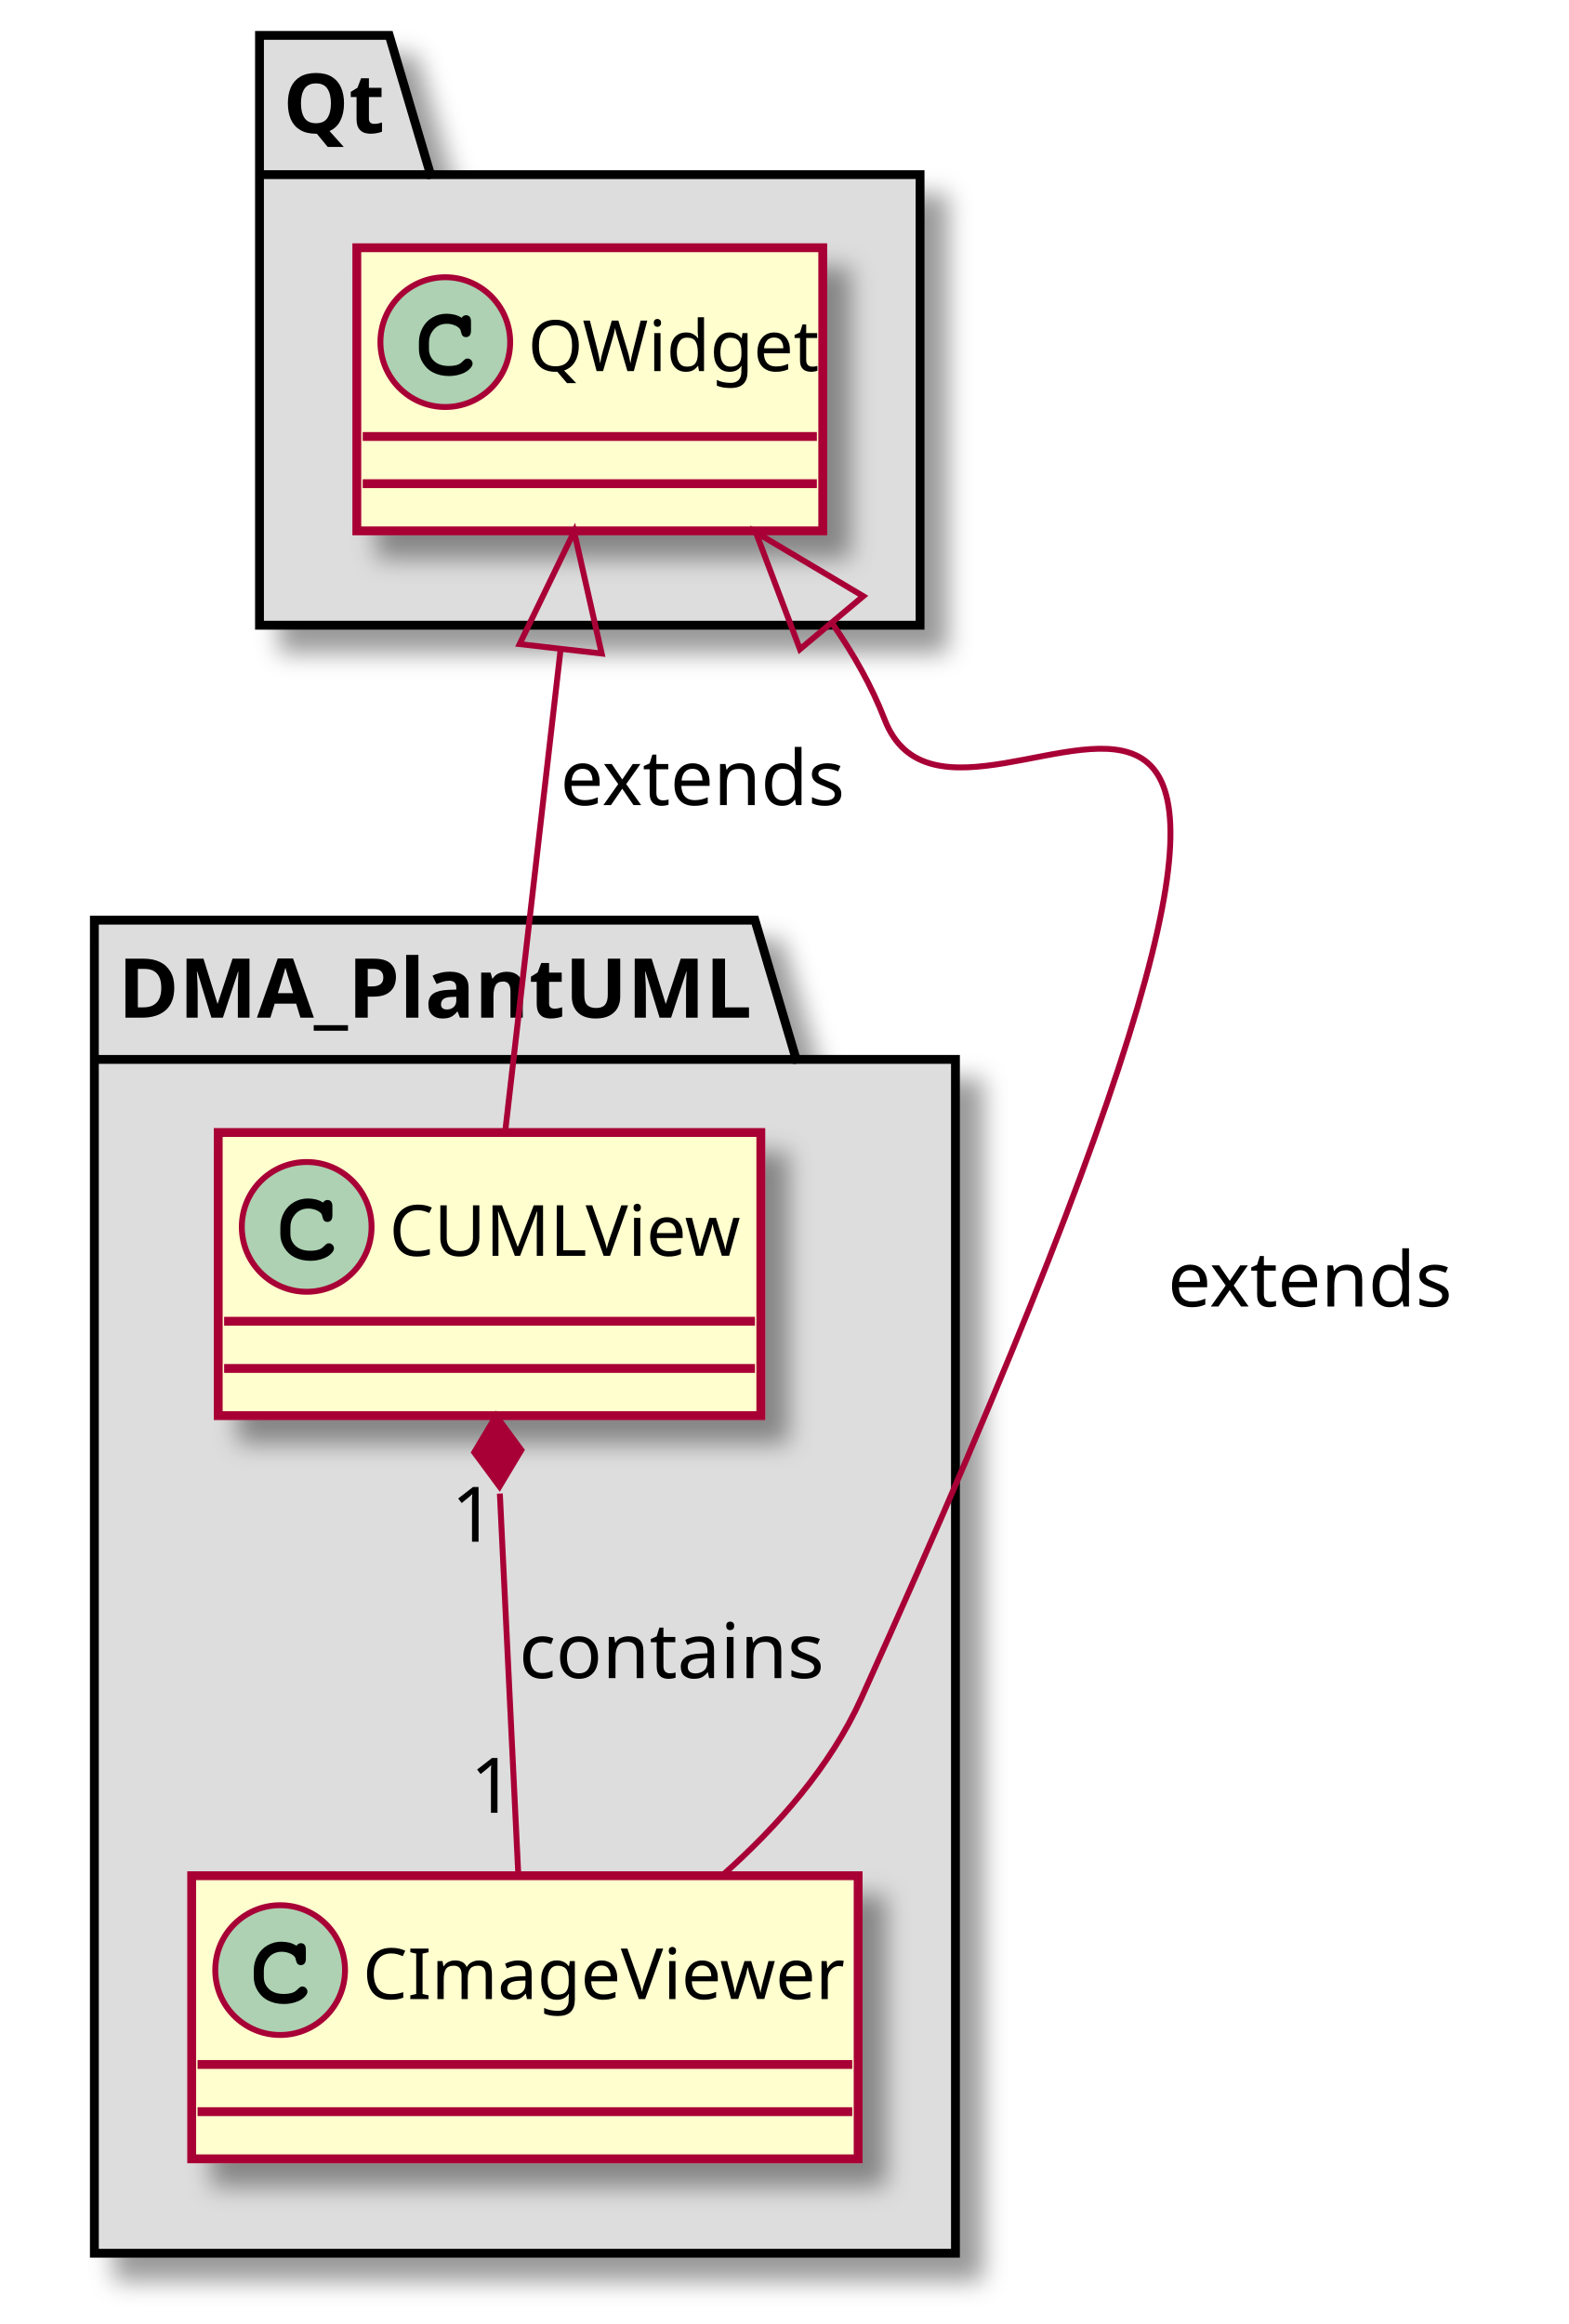
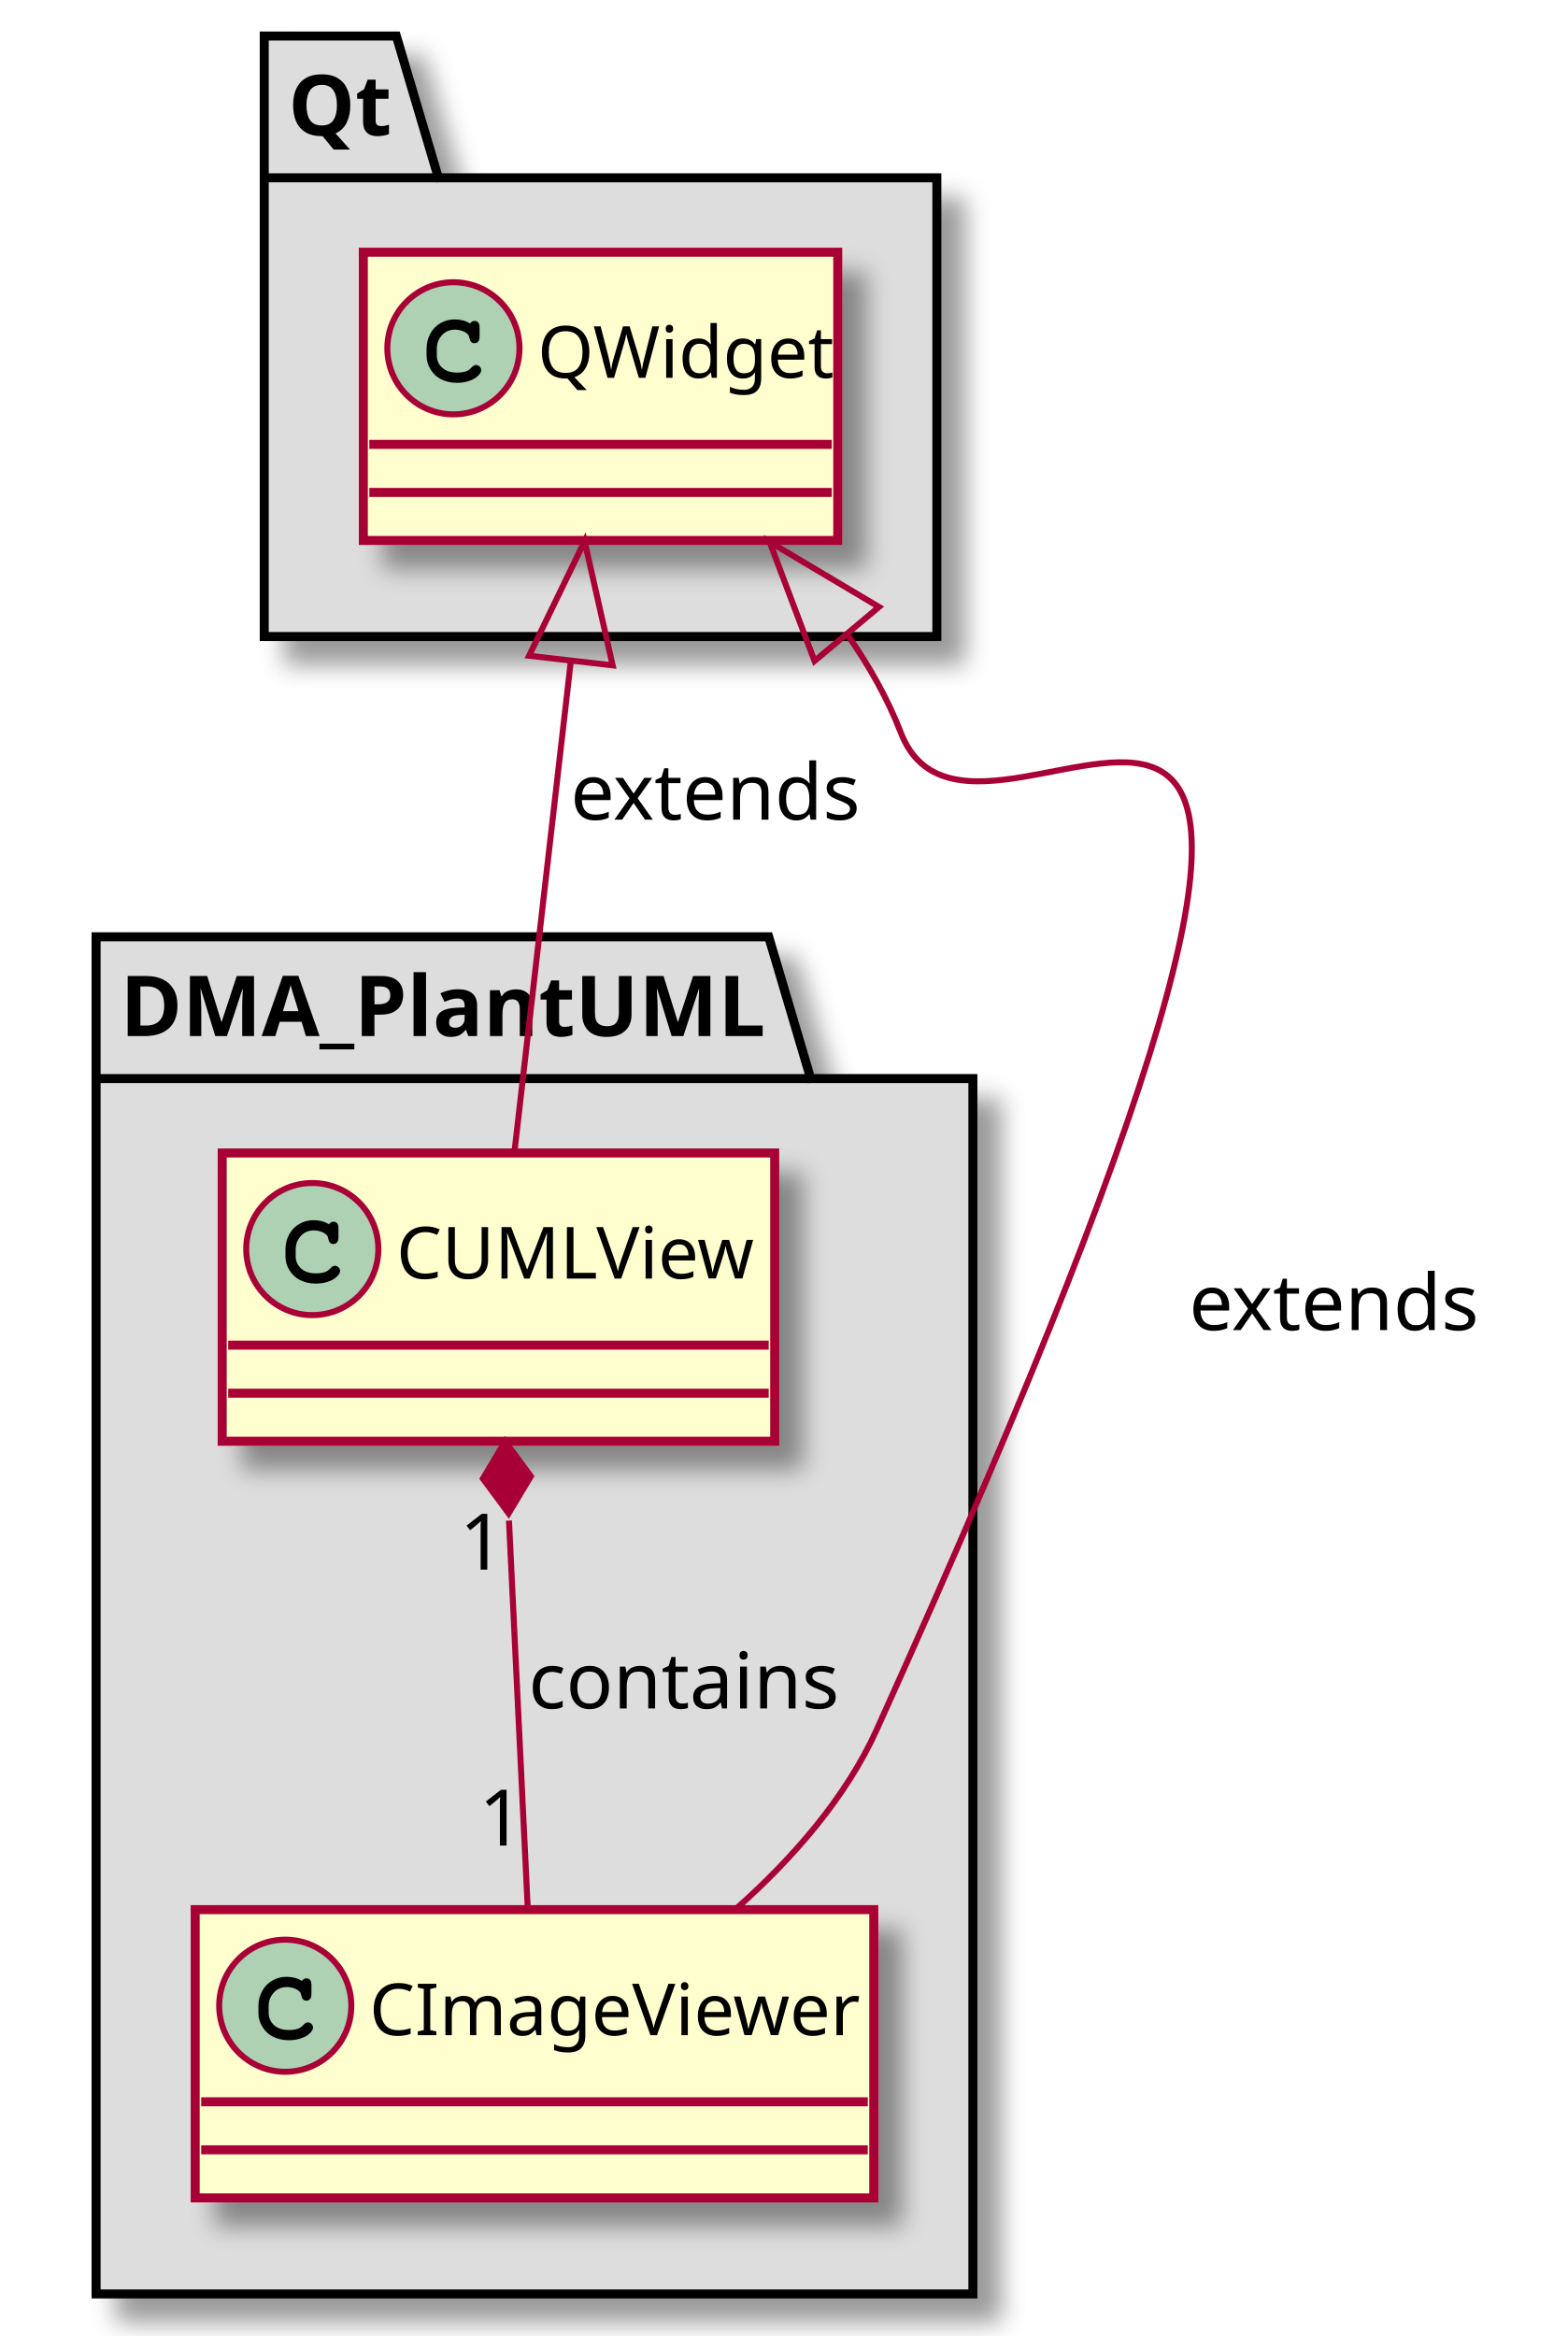
- <svg xmlns="http://www.w3.org/2000/svg" contentScriptType="application/ecmascript" contentStyleType="text/css" height="394px" preserveAspectRatio="none" style="width:266px;height:394px;background:#FEFEFE;" version="1.1" viewBox="0 0 266 394" width="266px" zoomAndPan="magnify">
+ <svg xmlns="http://www.w3.org/2000/svg" contentScriptType="application/ecmascript" contentStyleType="text/css" height="389px" preserveAspectRatio="none" style="width:261px;height:389px;background:#FEFEFE;" version="1.1" viewBox="0 0 261 389" width="261px" zoomAndPan="magnify">
  <defs>
    <filter height="300%" id="fybnbv1pfpxt4" width="300%" x="-1" y="-1">
      <feGaussianBlur result="blurOut" stdDeviation="2.0" />
      <feColorMatrix in="blurOut" result="blurOut2" type="matrix" values="0 0 0 0 0 0 0 0 0 0 0 0 0 0 0 0 0 0 .4 0" />
      <feOffset dx="4.0" dy="4.0" in="blurOut2" result="blurOut3" />
      <feBlend in="SourceGraphic" in2="blurOut3" mode="normal" />
    </filter>
  </defs>
  <g>
-     <polygon fill="#DDDDDD" filter="url(#fybnbv1pfpxt4)" points="16,156,128,156,135,179.609,162,179.609,162,382,16,382,16,156" style="stroke: #000000; stroke-width: 1.5;" />
-     <line style="stroke: #000000; stroke-width: 1.5;" x1="16" x2="135" y1="179.609" y2="179.609" />
+     <polygon fill="#DDDDDD" filter="url(#fybnbv1pfpxt4)" points="16,156,128,156,135,179.609,162,179.609,162,382,16,382,16,156" style="stroke:#000000;stroke-width:1.5;" />
+     <line style="stroke:#000000;stroke-width:1.5;" x1="16" x2="135" y1="179.609" y2="179.609" />
    <text fill="#000000" font-family="sans-serif" font-size="14" font-weight="bold" lengthAdjust="spacingAndGlyphs" textLength="106" x="20" y="172.533">DMA_PlantUML</text>
-     <polygon fill="#DDDDDD" filter="url(#fybnbv1pfpxt4)" points="44,6,66,6,73,29.609,156,29.609,156,106,44,106,44,6" style="stroke: #000000; stroke-width: 1.5;" />
-     <line style="stroke: #000000; stroke-width: 1.5;" x1="44" x2="73" y1="29.609" y2="29.609" />
+     <polygon fill="#DDDDDD" filter="url(#fybnbv1pfpxt4)" points="44,6,66,6,73,29.609,156,29.609,156,106,44,106,44,6" style="stroke:#000000;stroke-width:1.5;" />
+     <line style="stroke:#000000;stroke-width:1.5;" x1="44" x2="73" y1="29.609" y2="29.609" />
    <text fill="#000000" font-family="sans-serif" font-size="14" font-weight="bold" lengthAdjust="spacingAndGlyphs" textLength="16" x="48" y="22.533">Qt</text>
-     <rect codeLine="8" fill="#FEFECE" filter="url(#fybnbv1pfpxt4)" height="48" id="CImageViewer" style="stroke: #A80036; stroke-width: 1.5;" width="113" x="32.5" y="318" />
-     <ellipse cx="47.5" cy="334" fill="#ADD1B2" rx="11" ry="11" style="stroke: #A80036; stroke-width: 1.0;" />
-     <path d="M50.266,329.875 Q50.422,329.656 50.609,329.547 Q50.797,329.438 51.016,329.438 Q51.391,329.438 51.625,329.695 Q51.859,329.953 51.859,330.562 L51.859,332.016 Q51.859,332.625 51.625,332.891 Q51.391,333.156 51.016,333.156 Q50.672,333.156 50.469,332.953 Q50.266,332.766 50.156,332.25 Q50.109,331.891 49.922,331.703 Q49.594,331.328 48.984,331.109 Q48.375,330.891 47.75,330.891 Q46.984,330.891 46.352,331.219 Q45.719,331.547 45.227,332.297 Q44.734,333.047 44.734,334.078 L44.734,335.172 Q44.734,336.406 45.625,337.227 Q46.516,338.047 48.109,338.047 Q49.047,338.047 49.703,337.797 Q50.094,337.641 50.516,337.203 Q50.781,336.938 50.93,336.859 Q51.078,336.781 51.281,336.781 Q51.609,336.781 51.867,337.039 Q52.125,337.297 52.125,337.641 Q52.125,337.984 51.781,338.391 Q51.281,338.969 50.484,339.297 Q49.406,339.75 48.109,339.75 Q46.594,339.75 45.391,339.125 Q44.406,338.625 43.719,337.555 Q43.031,336.484 43.031,335.203 L43.031,334.047 Q43.031,332.719 43.648,331.57 Q44.266,330.422 45.359,329.805 Q46.453,329.188 47.688,329.188 Q48.422,329.188 49.07,329.352 Q49.719,329.516 50.266,329.875 Z " />
+     <rect codeLine="8" fill="#FEFECE" filter="url(#fybnbv1pfpxt4)" height="48" id="CImageViewer" style="stroke:#A80036;stroke-width:1.5;" width="113" x="32.5" y="318" />
+     <ellipse cx="47.5" cy="334" fill="#ADD1B2" rx="11" ry="11" style="stroke:#A80036;stroke-width:1.0;" />
+     <path d="M50.266,329.875 Q50.422,329.656 50.609,329.547 Q50.797,329.438 51.016,329.438 Q51.391,329.438 51.625,329.695 Q51.859,329.953 51.859,330.562 L51.859,332.016 Q51.859,332.625 51.625,332.891 Q51.391,333.156 51.016,333.156 Q50.672,333.156 50.469,332.953 Q50.266,332.766 50.156,332.25 Q50.109,331.891 49.922,331.703 Q49.594,331.328 48.984,331.109 Q48.375,330.891 47.75,330.891 Q46.984,330.891 46.352,331.219 Q45.719,331.547 45.227,332.297 Q44.734,333.047 44.734,334.078 L44.734,335.172 Q44.734,336.406 45.625,337.227 Q46.516,338.047 48.109,338.047 Q49.047,338.047 49.703,337.797 Q50.094,337.641 50.516,337.203 Q50.781,336.938 50.93,336.859 Q51.078,336.781 51.281,336.781 Q51.609,336.781 51.867,337.039 Q52.125,337.297 52.125,337.641 Q52.125,337.984 51.781,338.391 Q51.281,338.969 50.484,339.297 Q49.406,339.75 48.109,339.75 Q46.594,339.75 45.391,339.125 Q44.406,338.625 43.719,337.555 Q43.031,336.484 43.031,335.203 L43.031,334.047 Q43.031,332.719 43.648,331.57 Q44.266,330.422 45.359,329.805 Q46.453,329.188 47.688,329.188 Q48.422,329.188 49.07,329.352 Q49.719,329.516 50.266,329.875 Z " fill="#000000" />
    <text fill="#000000" font-family="sans-serif" font-size="12" lengthAdjust="spacingAndGlyphs" textLength="81" x="61.5" y="338.91">CImageViewer</text>
-     <line style="stroke: #A80036; stroke-width: 1.5;" x1="33.5" x2="144.5" y1="350" y2="350" />
-     <line style="stroke: #A80036; stroke-width: 1.5;" x1="33.5" x2="144.5" y1="358" y2="358" />
-     <rect codeLine="12" fill="#FEFECE" filter="url(#fybnbv1pfpxt4)" height="48" id="CUMLView" style="stroke: #A80036; stroke-width: 1.5;" width="92" x="37" y="192" />
-     <ellipse cx="52" cy="208" fill="#ADD1B2" rx="11" ry="11" style="stroke: #A80036; stroke-width: 1.0;" />
-     <path d="M54.766,203.875 Q54.922,203.656 55.109,203.547 Q55.297,203.438 55.516,203.438 Q55.891,203.438 56.125,203.695 Q56.359,203.953 56.359,204.562 L56.359,206.016 Q56.359,206.625 56.125,206.891 Q55.891,207.156 55.516,207.156 Q55.172,207.156 54.969,206.953 Q54.766,206.766 54.656,206.25 Q54.609,205.891 54.422,205.703 Q54.094,205.328 53.484,205.109 Q52.875,204.891 52.25,204.891 Q51.484,204.891 50.852,205.219 Q50.219,205.547 49.727,206.297 Q49.234,207.047 49.234,208.078 L49.234,209.172 Q49.234,210.406 50.125,211.227 Q51.016,212.047 52.609,212.047 Q53.547,212.047 54.203,211.797 Q54.594,211.641 55.016,211.203 Q55.281,210.938 55.43,210.859 Q55.578,210.781 55.781,210.781 Q56.109,210.781 56.367,211.039 Q56.625,211.297 56.625,211.641 Q56.625,211.984 56.281,212.391 Q55.781,212.969 54.984,213.297 Q53.906,213.75 52.609,213.75 Q51.094,213.75 49.891,213.125 Q48.906,212.625 48.219,211.555 Q47.531,210.484 47.531,209.203 L47.531,208.047 Q47.531,206.719 48.148,205.57 Q48.766,204.422 49.859,203.805 Q50.953,203.188 52.188,203.188 Q52.922,203.188 53.57,203.352 Q54.219,203.516 54.766,203.875 Z " />
+     <line style="stroke:#A80036;stroke-width:1.5;" x1="33.5" x2="144.5" y1="350" y2="350" />
+     <line style="stroke:#A80036;stroke-width:1.5;" x1="33.5" x2="144.5" y1="358" y2="358" />
+     <rect codeLine="12" fill="#FEFECE" filter="url(#fybnbv1pfpxt4)" height="48" id="CUMLView" style="stroke:#A80036;stroke-width:1.5;" width="92" x="37" y="192" />
+     <ellipse cx="52" cy="208" fill="#ADD1B2" rx="11" ry="11" style="stroke:#A80036;stroke-width:1.0;" />
+     <path d="M54.766,203.875 Q54.922,203.656 55.109,203.547 Q55.297,203.438 55.516,203.438 Q55.891,203.438 56.125,203.695 Q56.359,203.953 56.359,204.562 L56.359,206.016 Q56.359,206.625 56.125,206.891 Q55.891,207.156 55.516,207.156 Q55.172,207.156 54.969,206.953 Q54.766,206.766 54.656,206.25 Q54.609,205.891 54.422,205.703 Q54.094,205.328 53.484,205.109 Q52.875,204.891 52.25,204.891 Q51.484,204.891 50.852,205.219 Q50.219,205.547 49.727,206.297 Q49.234,207.047 49.234,208.078 L49.234,209.172 Q49.234,210.406 50.125,211.227 Q51.016,212.047 52.609,212.047 Q53.547,212.047 54.203,211.797 Q54.594,211.641 55.016,211.203 Q55.281,210.938 55.43,210.859 Q55.578,210.781 55.781,210.781 Q56.109,210.781 56.367,211.039 Q56.625,211.297 56.625,211.641 Q56.625,211.984 56.281,212.391 Q55.781,212.969 54.984,213.297 Q53.906,213.75 52.609,213.75 Q51.094,213.75 49.891,213.125 Q48.906,212.625 48.219,211.555 Q47.531,210.484 47.531,209.203 L47.531,208.047 Q47.531,206.719 48.148,205.57 Q48.766,204.422 49.859,203.805 Q50.953,203.188 52.188,203.188 Q52.922,203.188 53.57,203.352 Q54.219,203.516 54.766,203.875 Z " fill="#000000" />
    <text fill="#000000" font-family="sans-serif" font-size="12" lengthAdjust="spacingAndGlyphs" textLength="60" x="66" y="212.91">CUMLView</text>
-     <line style="stroke: #A80036; stroke-width: 1.5;" x1="38" x2="128" y1="224" y2="224" />
-     <line style="stroke: #A80036; stroke-width: 1.5;" x1="38" x2="128" y1="232" y2="232" />
-     <rect codeLine="21" fill="#FEFECE" filter="url(#fybnbv1pfpxt4)" height="48" id="QWidget" style="stroke: #A80036; stroke-width: 1.5;" width="79" x="60.5" y="42" />
-     <ellipse cx="75.5" cy="58" fill="#ADD1B2" rx="11" ry="11" style="stroke: #A80036; stroke-width: 1.0;" />
-     <path d="M78.266,53.875 Q78.422,53.656 78.609,53.547 Q78.797,53.438 79.016,53.438 Q79.391,53.438 79.625,53.695 Q79.859,53.953 79.859,54.562 L79.859,56.016 Q79.859,56.625 79.625,56.891 Q79.391,57.156 79.016,57.156 Q78.672,57.156 78.469,56.953 Q78.266,56.766 78.156,56.25 Q78.109,55.891 77.922,55.703 Q77.594,55.328 76.984,55.109 Q76.375,54.891 75.75,54.891 Q74.984,54.891 74.352,55.219 Q73.719,55.547 73.227,56.297 Q72.734,57.047 72.734,58.078 L72.734,59.172 Q72.734,60.406 73.625,61.227 Q74.516,62.047 76.109,62.047 Q77.047,62.047 77.703,61.797 Q78.094,61.641 78.516,61.203 Q78.781,60.938 78.93,60.859 Q79.078,60.781 79.281,60.781 Q79.609,60.781 79.867,61.039 Q80.125,61.297 80.125,61.641 Q80.125,61.984 79.781,62.391 Q79.281,62.969 78.484,63.297 Q77.406,63.75 76.109,63.75 Q74.594,63.75 73.391,63.125 Q72.406,62.625 71.719,61.555 Q71.031,60.484 71.031,59.203 L71.031,58.047 Q71.031,56.719 71.648,55.57 Q72.266,54.422 73.359,53.805 Q74.453,53.188 75.688,53.188 Q76.422,53.188 77.07,53.352 Q77.719,53.516 78.266,53.875 Z " />
+     <line style="stroke:#A80036;stroke-width:1.5;" x1="38" x2="128" y1="224" y2="224" />
+     <line style="stroke:#A80036;stroke-width:1.5;" x1="38" x2="128" y1="232" y2="232" />
+     <rect codeLine="21" fill="#FEFECE" filter="url(#fybnbv1pfpxt4)" height="48" id="QWidget" style="stroke:#A80036;stroke-width:1.5;" width="79" x="60.5" y="42" />
+     <ellipse cx="75.5" cy="58" fill="#ADD1B2" rx="11" ry="11" style="stroke:#A80036;stroke-width:1.0;" />
+     <path d="M78.266,53.875 Q78.422,53.656 78.609,53.547 Q78.797,53.438 79.016,53.438 Q79.391,53.438 79.625,53.695 Q79.859,53.953 79.859,54.562 L79.859,56.016 Q79.859,56.625 79.625,56.891 Q79.391,57.156 79.016,57.156 Q78.672,57.156 78.469,56.953 Q78.266,56.766 78.156,56.25 Q78.109,55.891 77.922,55.703 Q77.594,55.328 76.984,55.109 Q76.375,54.891 75.75,54.891 Q74.984,54.891 74.352,55.219 Q73.719,55.547 73.227,56.297 Q72.734,57.047 72.734,58.078 L72.734,59.172 Q72.734,60.406 73.625,61.227 Q74.516,62.047 76.109,62.047 Q77.047,62.047 77.703,61.797 Q78.094,61.641 78.516,61.203 Q78.781,60.938 78.93,60.859 Q79.078,60.781 79.281,60.781 Q79.609,60.781 79.867,61.039 Q80.125,61.297 80.125,61.641 Q80.125,61.984 79.781,62.391 Q79.281,62.969 78.484,63.297 Q77.406,63.75 76.109,63.75 Q74.594,63.75 73.391,63.125 Q72.406,62.625 71.719,61.555 Q71.031,60.484 71.031,59.203 L71.031,58.047 Q71.031,56.719 71.648,55.57 Q72.266,54.422 73.359,53.805 Q74.453,53.188 75.688,53.188 Q76.422,53.188 77.07,53.352 Q77.719,53.516 78.266,53.875 Z " fill="#000000" />
    <text fill="#000000" font-family="sans-serif" font-size="12" lengthAdjust="spacingAndGlyphs" textLength="47" x="89.5" y="62.91">QWidget</text>
-     <line style="stroke: #A80036; stroke-width: 1.5;" x1="61.5" x2="138.5" y1="74" y2="74" />
-     <line style="stroke: #A80036; stroke-width: 1.5;" x1="61.5" x2="138.5" y1="82" y2="82" />
-     <path codeLine="28" d="M141.149,105.749 C144.72,110.868 147.805,116.321 150,122 C163.82,157.746 254.121,48.71 146,288 C140.826,299.452 131.888,309.578 122.605,317.83 " fill="none" id="QWidget-backto-CImageViewer" style="stroke: #A80036; stroke-width: 1.0;" />
-     <polygon fill="none" points="135.633,110.066,128.153,90.24,146.364,101.074,135.633,110.066" style="stroke: #A80036; stroke-width: 1.0;" />
+     <line style="stroke:#A80036;stroke-width:1.5;" x1="61.5" x2="138.5" y1="74" y2="74" />
+     <line style="stroke:#A80036;stroke-width:1.5;" x1="61.5" x2="138.5" y1="82" y2="82" />
+     <path codeLine="28" d="M141.149,105.749 C144.72,110.868 147.805,116.321 150,122 C163.82,157.746 254.121,48.71 146,288 C140.826,299.452 131.888,309.578 122.605,317.83 " fill="none" id="QWidget-backto-CImageViewer" style="stroke:#A80036;stroke-width:1.0;" />
+     <polygon fill="none" points="135.633,110.066,128.153,90.24,146.364,101.074,135.633,110.066" style="stroke:#A80036;stroke-width:1.0;" />
    <text fill="#000000" font-family="sans-serif" font-size="13" lengthAdjust="spacingAndGlyphs" textLength="46" x="198" y="221.495">extends</text>
-     <path codeLine="29" d="M95.047,110.12 C91.995,136.69 88.2,169.733 85.694,191.549 " fill="none" id="QWidget-backto-CUMLView" style="stroke: #A80036; stroke-width: 1.0;" />
-     <polygon fill="none" points="88.107,109.196,97.344,90.125,102.016,110.793,88.107,109.196" style="stroke: #A80036; stroke-width: 1.0;" />
+     <path codeLine="29" d="M95.047,110.12 C91.995,136.69 88.2,169.733 85.694,191.549 " fill="none" id="QWidget-backto-CUMLView" style="stroke:#A80036;stroke-width:1.0;" />
+     <polygon fill="none" points="88.107,109.196,97.344,90.125,102.016,110.793,88.107,109.196" style="stroke:#A80036;stroke-width:1.0;" />
    <text fill="#000000" font-family="sans-serif" font-size="13" lengthAdjust="spacingAndGlyphs" textLength="46" x="95" y="136.495">extends</text>
-     <path codeLine="32" d="M84.752,253.212 C85.759,274.01 86.993,299.52 87.871,317.67 " fill="none" id="CUMLView-backto-CImageViewer" style="stroke: #A80036; stroke-width: 1.0;" />
-     <polygon fill="#A80036" points="84.115,240.033,80.409,246.219,84.695,252.019,88.4,245.833,84.115,240.033" style="stroke: #A80036; stroke-width: 1.0;" />
+     <path codeLine="32" d="M84.752,253.212 C85.759,274.01 86.993,299.52 87.871,317.67 " fill="none" id="CUMLView-backto-CImageViewer" style="stroke:#A80036;stroke-width:1.0;" />
+     <polygon fill="#A80036" points="84.115,240.033,80.409,246.219,84.695,252.019,88.4,245.833,84.115,240.033" style="stroke:#A80036;stroke-width:1.0;" />
    <text fill="#000000" font-family="sans-serif" font-size="13" lengthAdjust="spacingAndGlyphs" textLength="49" x="88" y="284.495">contains</text>
    <text fill="#000000" font-family="sans-serif" font-size="13" lengthAdjust="spacingAndGlyphs" textLength="7" x="76.533" y="261.379">1</text>
    <text fill="#000000" font-family="sans-serif" font-size="13" lengthAdjust="spacingAndGlyphs" textLength="7" x="79.743" y="307.327">1</text>
  </g>
</svg>
